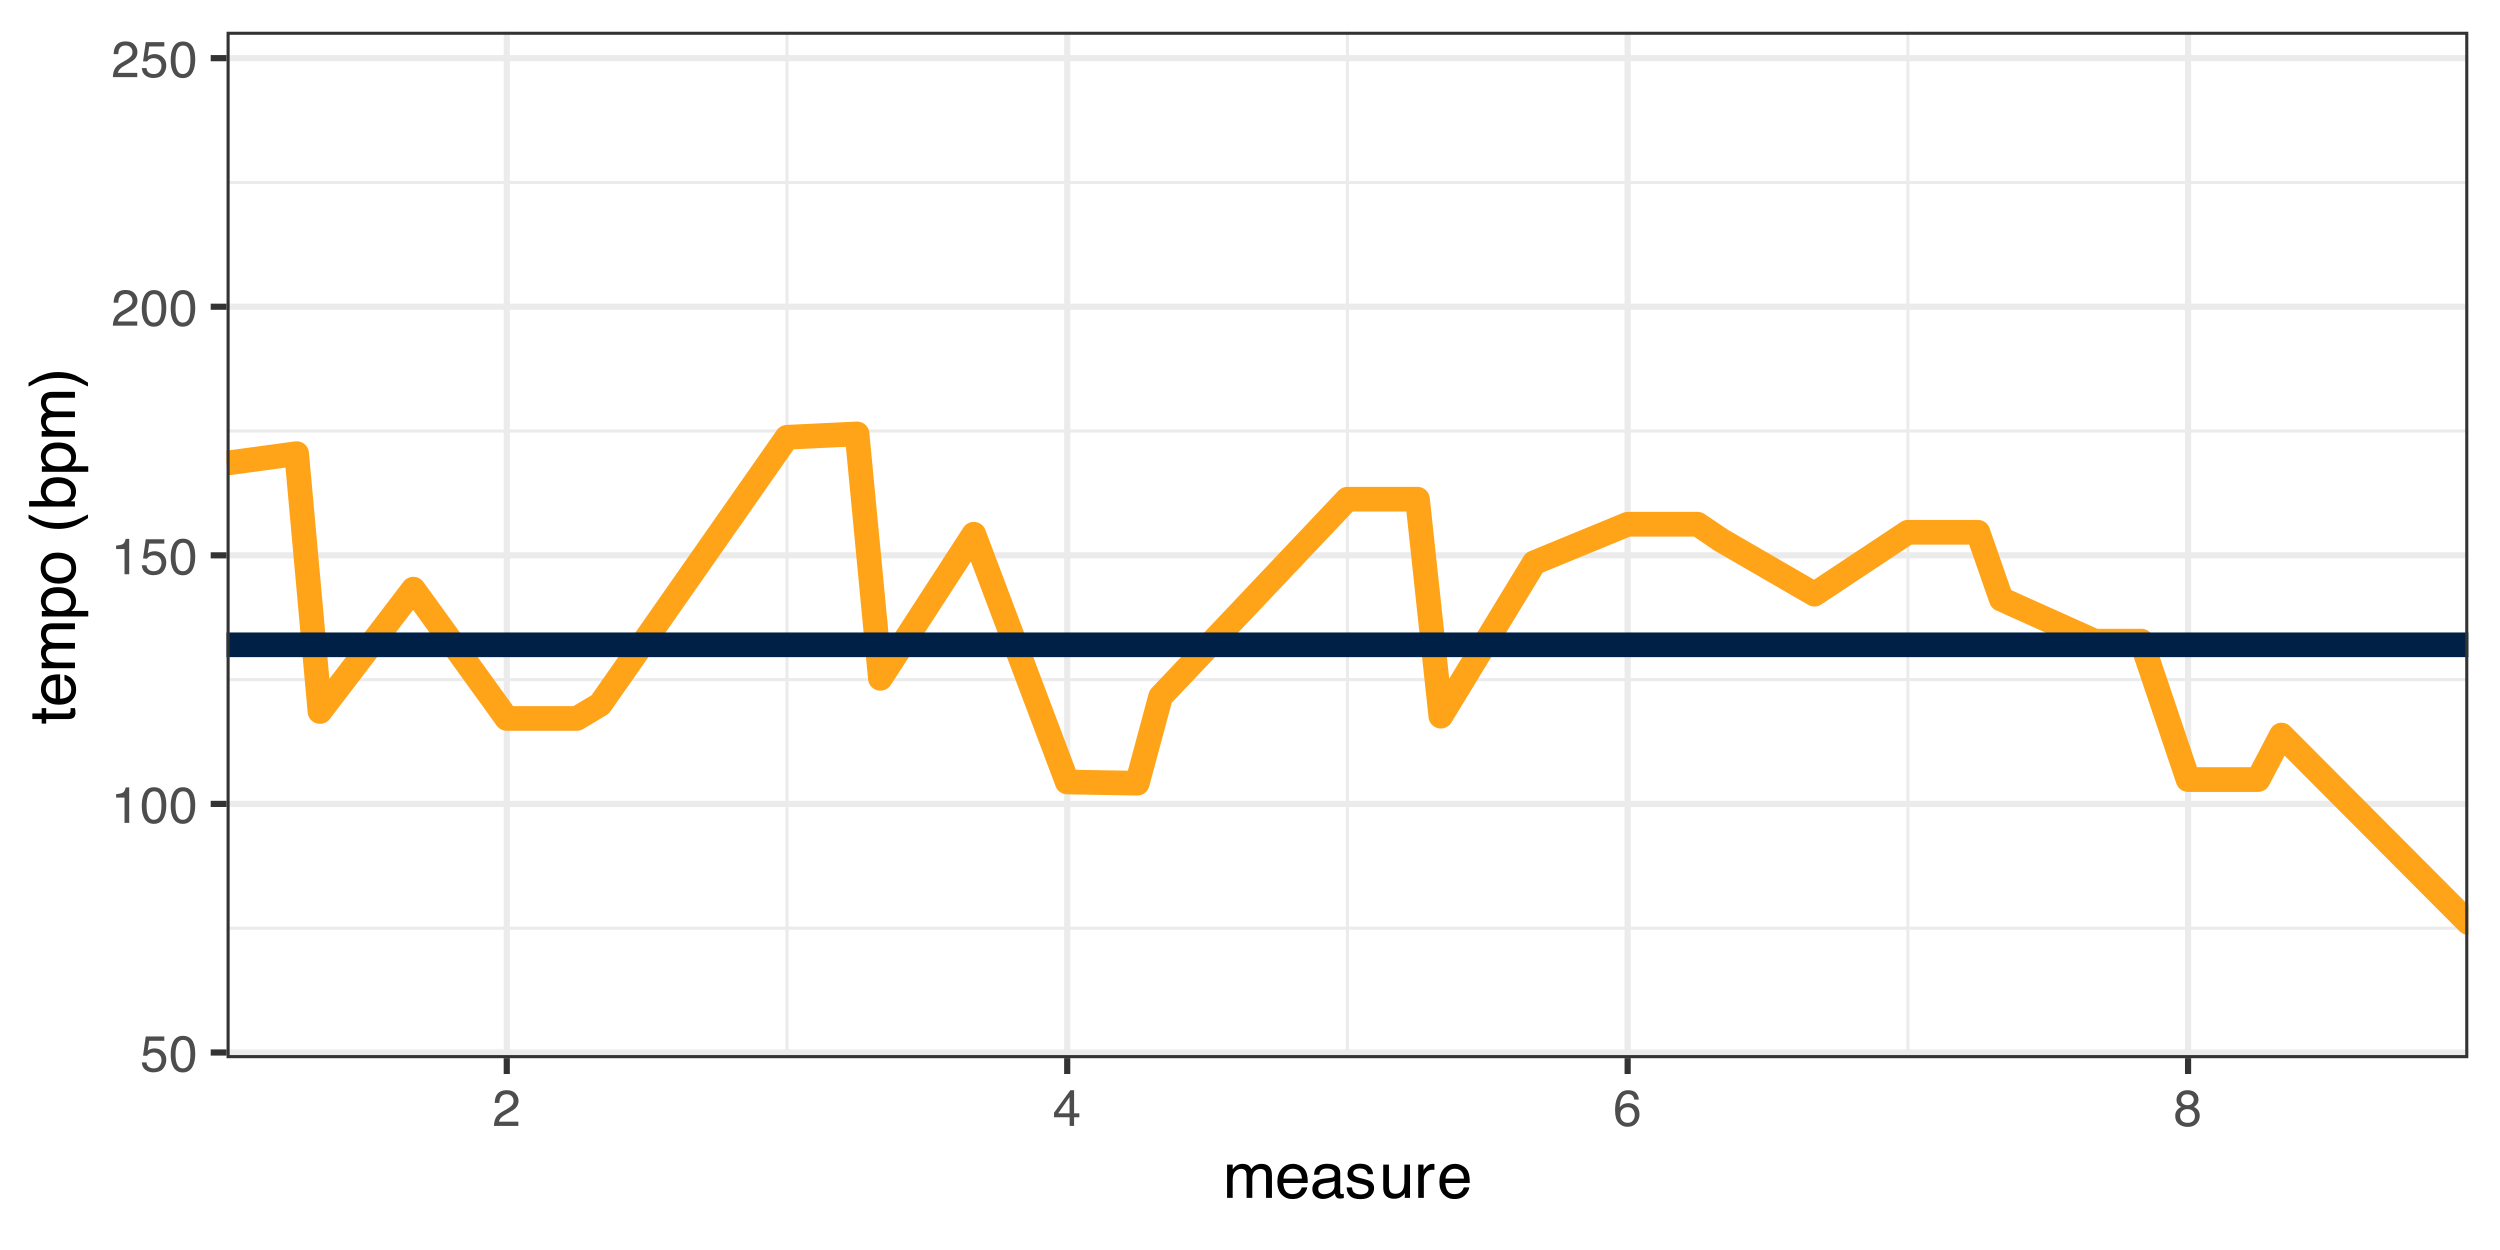
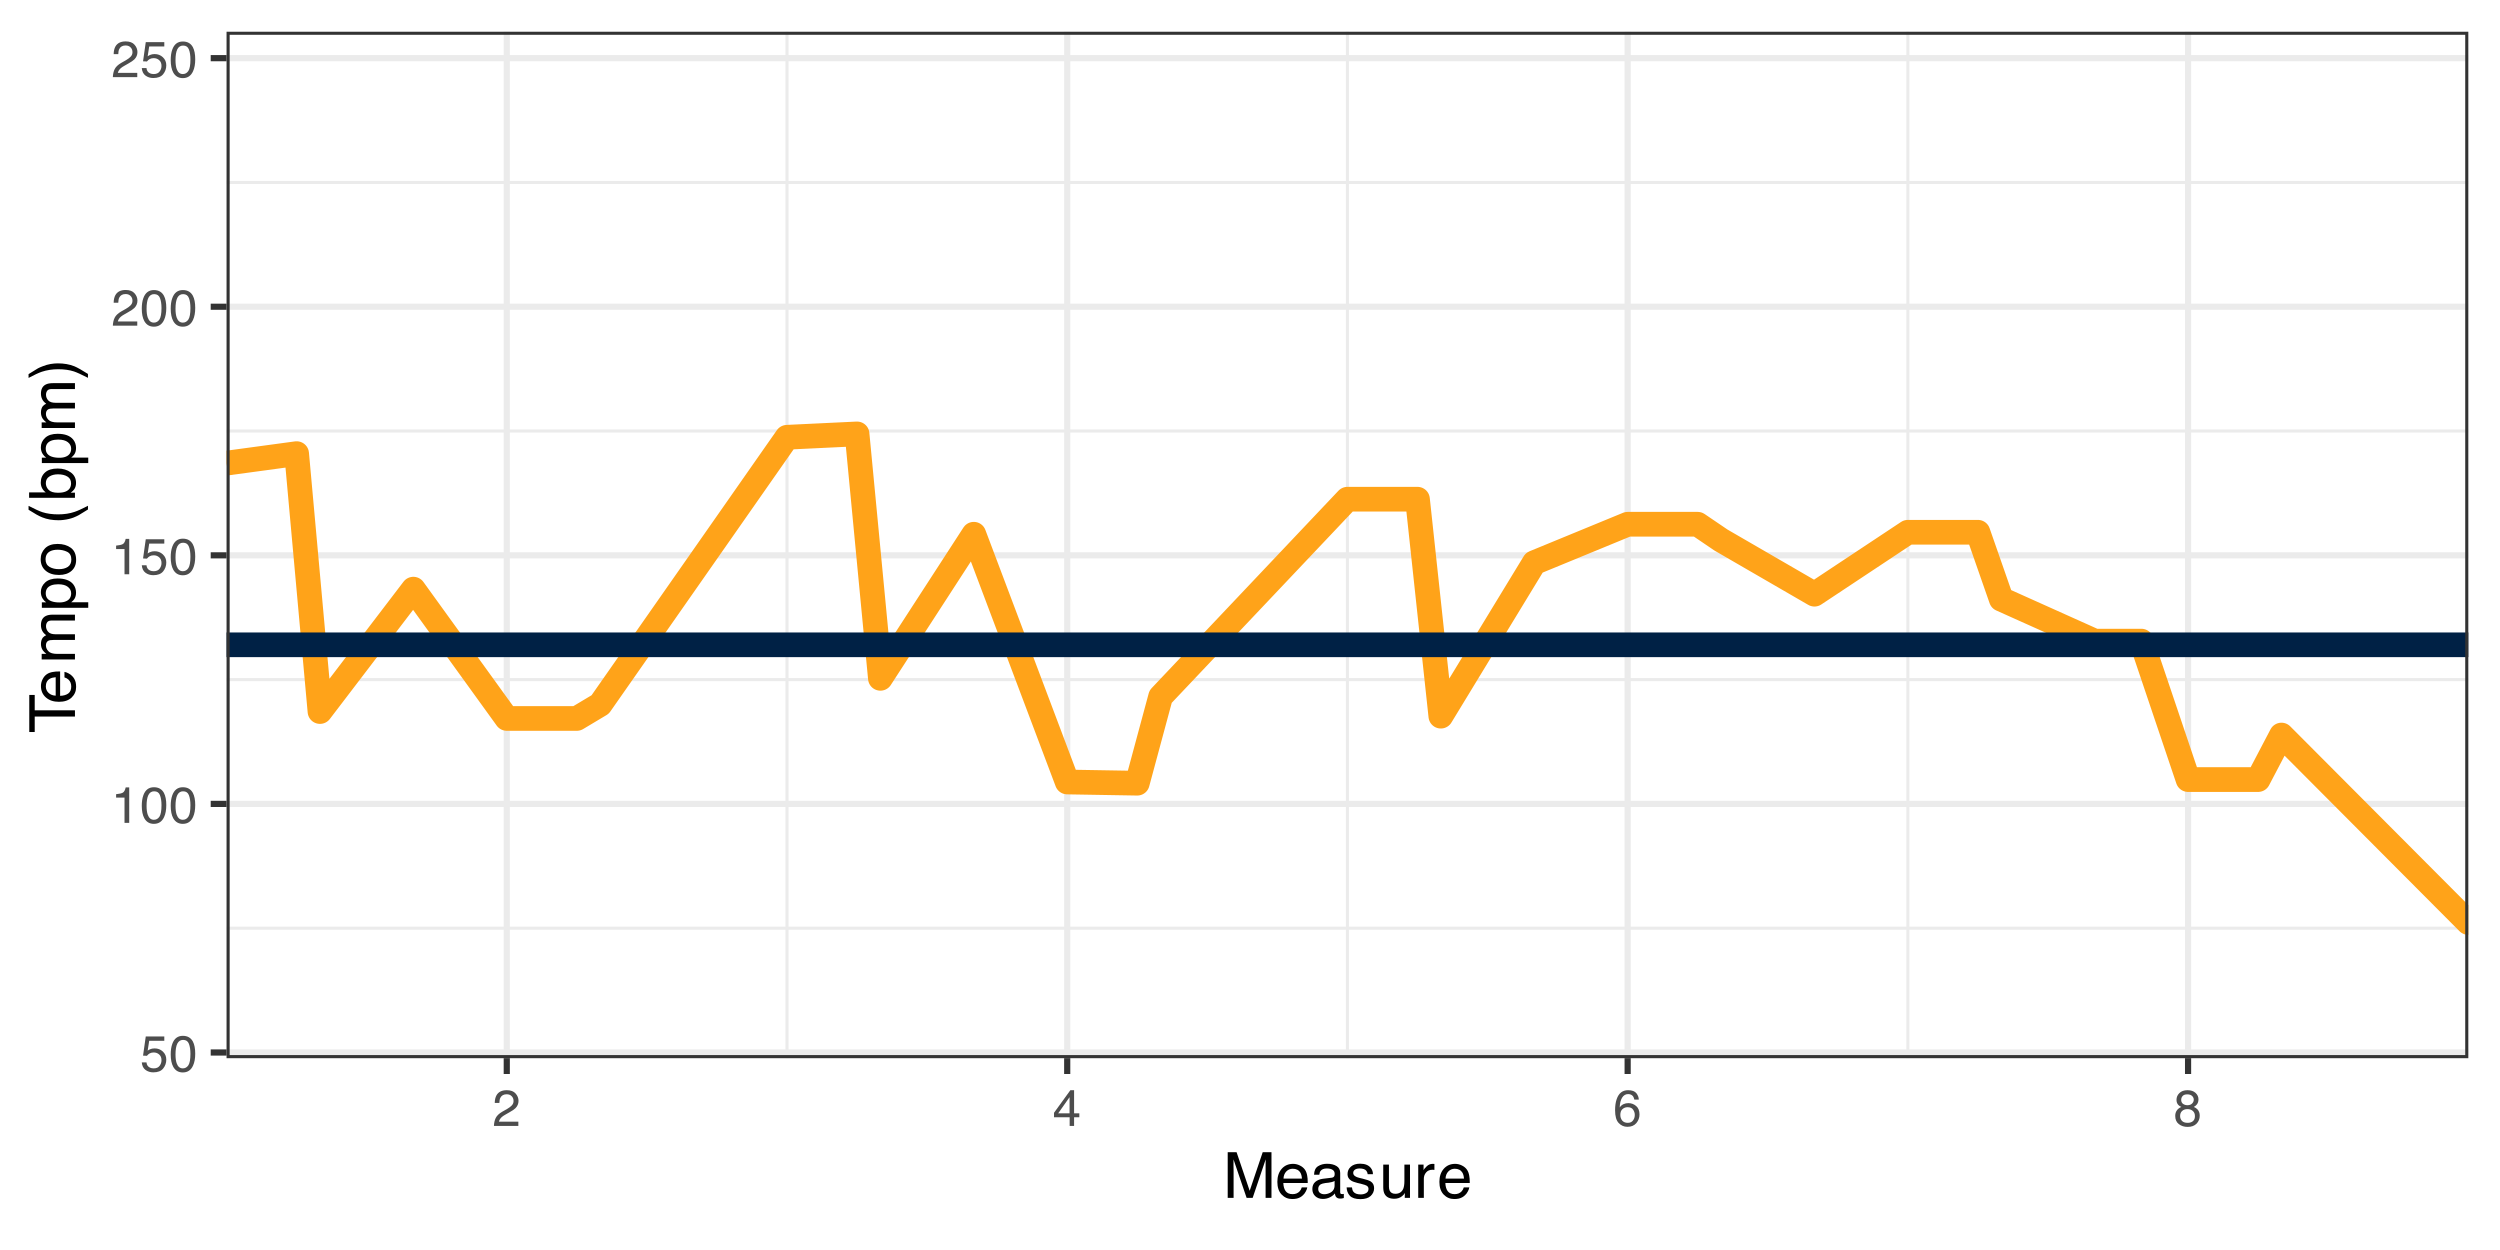
<svg xmlns="http://www.w3.org/2000/svg" xmlns:xlink="http://www.w3.org/1999/xlink" width="432" height="216" viewBox="0 0 432 216">
  <defs>
    <g>
      <g id="glyph-0-0">
        <path d="M 0.281 0 L 0.281 -6.312 L 5.297 -6.312 L 5.297 0 Z M 4.5 -0.797 L 4.5 -5.516 L 1.078 -5.516 L 1.078 -0.797 Z M 4.5 -0.797 " />
      </g>
      <g id="glyph-0-1">
        <path d="M 1.094 -1.562 C 1.133 -1.125 1.336 -0.82 1.703 -0.656 C 1.879 -0.57 2.094 -0.531 2.344 -0.531 C 2.801 -0.531 3.141 -0.676 3.359 -0.969 C 3.578 -1.258 3.688 -1.582 3.688 -1.938 C 3.688 -2.363 3.555 -2.691 3.297 -2.922 C 3.035 -3.16 2.719 -3.281 2.344 -3.281 C 2.082 -3.281 1.852 -3.227 1.656 -3.125 C 1.469 -3.02 1.305 -2.879 1.172 -2.703 L 0.5 -2.734 L 0.969 -6.047 L 4.172 -6.047 L 4.172 -5.297 L 1.562 -5.297 L 1.297 -3.594 C 1.43 -3.695 1.566 -3.773 1.703 -3.828 C 1.93 -3.93 2.195 -3.984 2.5 -3.984 C 3.062 -3.984 3.535 -3.801 3.922 -3.438 C 4.316 -3.07 4.516 -2.609 4.516 -2.047 C 4.516 -1.461 4.332 -0.945 3.969 -0.5 C 3.613 -0.062 3.047 0.156 2.266 0.156 C 1.754 0.156 1.305 0.016 0.922 -0.266 C 0.547 -0.547 0.332 -0.977 0.281 -1.562 Z M 1.094 -1.562 " />
      </g>
      <g id="glyph-0-2">
        <path d="M 2.375 -6.156 C 3.176 -6.156 3.754 -5.828 4.109 -5.172 C 4.379 -4.66 4.516 -3.961 4.516 -3.078 C 4.516 -2.242 4.391 -1.555 4.141 -1.016 C 3.785 -0.223 3.195 0.172 2.375 0.172 C 1.633 0.172 1.082 -0.148 0.719 -0.797 C 0.426 -1.328 0.281 -2.047 0.281 -2.953 C 0.281 -3.648 0.367 -4.25 0.547 -4.75 C 0.879 -5.688 1.488 -6.156 2.375 -6.156 Z M 2.375 -0.531 C 2.77 -0.531 3.086 -0.707 3.328 -1.062 C 3.566 -1.426 3.688 -2.086 3.688 -3.047 C 3.688 -3.754 3.598 -4.332 3.422 -4.781 C 3.254 -5.227 2.922 -5.453 2.422 -5.453 C 1.973 -5.453 1.641 -5.238 1.422 -4.812 C 1.211 -4.383 1.109 -3.754 1.109 -2.922 C 1.109 -2.297 1.176 -1.789 1.312 -1.406 C 1.52 -0.82 1.875 -0.531 2.375 -0.531 Z M 2.375 -0.531 " />
      </g>
      <g id="glyph-0-3">
        <path d="M 0.844 -4.359 L 0.844 -4.953 C 1.395 -5.004 1.781 -5.094 2 -5.219 C 2.227 -5.344 2.395 -5.645 2.5 -6.125 L 3.109 -6.125 L 3.109 0 L 2.297 0 L 2.297 -4.359 Z M 0.844 -4.359 " />
      </g>
      <g id="glyph-0-4">
        <path d="M 0.281 0 C 0.301 -0.531 0.406 -0.988 0.594 -1.375 C 0.789 -1.77 1.164 -2.129 1.719 -2.453 L 2.547 -2.922 C 2.91 -3.141 3.164 -3.328 3.312 -3.484 C 3.551 -3.711 3.672 -3.984 3.672 -4.297 C 3.672 -4.648 3.562 -4.93 3.344 -5.141 C 3.133 -5.359 2.848 -5.469 2.484 -5.469 C 1.961 -5.469 1.598 -5.266 1.391 -4.859 C 1.285 -4.648 1.227 -4.352 1.219 -3.969 L 0.422 -3.969 C 0.43 -4.5 0.531 -4.938 0.719 -5.281 C 1.051 -5.875 1.645 -6.172 2.5 -6.172 C 3.195 -6.172 3.707 -5.977 4.031 -5.594 C 4.363 -5.219 4.531 -4.797 4.531 -4.328 C 4.531 -3.836 4.352 -3.414 4 -3.062 C 3.801 -2.863 3.441 -2.617 2.922 -2.328 L 2.344 -2 C 2.062 -1.844 1.836 -1.695 1.672 -1.562 C 1.391 -1.312 1.211 -1.035 1.141 -0.734 L 4.5 -0.734 L 4.5 0 Z M 0.281 0 " />
      </g>
      <g id="glyph-0-5">
        <path d="M 2.906 -2.172 L 2.906 -4.969 L 0.938 -2.172 Z M 2.922 0 L 2.922 -1.5 L 0.219 -1.5 L 0.219 -2.266 L 3.047 -6.172 L 3.688 -6.172 L 3.688 -2.172 L 4.594 -2.172 L 4.594 -1.5 L 3.688 -1.5 L 3.688 0 Z M 2.922 0 " />
      </g>
      <g id="glyph-0-6">
        <path d="M 2.578 -6.172 C 3.266 -6.172 3.742 -5.992 4.016 -5.641 C 4.285 -5.285 4.422 -4.922 4.422 -4.547 L 3.656 -4.547 C 3.602 -4.785 3.531 -4.973 3.438 -5.109 C 3.25 -5.367 2.961 -5.5 2.578 -5.5 C 2.148 -5.5 1.805 -5.297 1.547 -4.891 C 1.297 -4.492 1.156 -3.926 1.125 -3.188 C 1.301 -3.445 1.523 -3.641 1.797 -3.766 C 2.047 -3.879 2.32 -3.938 2.625 -3.938 C 3.133 -3.938 3.582 -3.77 3.969 -3.438 C 4.352 -3.113 4.547 -2.625 4.547 -1.969 C 4.547 -1.414 4.363 -0.922 4 -0.484 C 3.633 -0.055 3.117 0.156 2.453 0.156 C 1.867 0.156 1.367 -0.062 0.953 -0.5 C 0.535 -0.938 0.328 -1.672 0.328 -2.703 C 0.328 -3.461 0.422 -4.109 0.609 -4.641 C 0.961 -5.66 1.617 -6.172 2.578 -6.172 Z M 2.516 -0.531 C 2.922 -0.531 3.223 -0.664 3.422 -0.938 C 3.629 -1.207 3.734 -1.531 3.734 -1.906 C 3.734 -2.219 3.641 -2.516 3.453 -2.797 C 3.273 -3.086 2.953 -3.234 2.484 -3.234 C 2.148 -3.234 1.859 -3.125 1.609 -2.906 C 1.359 -2.688 1.234 -2.352 1.234 -1.906 C 1.234 -1.52 1.344 -1.191 1.562 -0.922 C 1.789 -0.66 2.109 -0.531 2.516 -0.531 Z M 2.516 -0.531 " />
      </g>
      <g id="glyph-0-7">
        <path d="M 2.391 -3.578 C 2.734 -3.578 3 -3.672 3.188 -3.859 C 3.383 -4.047 3.484 -4.273 3.484 -4.547 C 3.484 -4.773 3.391 -4.984 3.203 -5.172 C 3.016 -5.359 2.734 -5.453 2.359 -5.453 C 1.992 -5.453 1.727 -5.359 1.562 -5.172 C 1.395 -4.984 1.312 -4.758 1.312 -4.5 C 1.312 -4.207 1.414 -3.977 1.625 -3.812 C 1.844 -3.656 2.098 -3.578 2.391 -3.578 Z M 2.438 -0.531 C 2.801 -0.531 3.098 -0.625 3.328 -0.812 C 3.566 -1.008 3.688 -1.301 3.688 -1.688 C 3.688 -2.082 3.562 -2.383 3.312 -2.594 C 3.07 -2.801 2.766 -2.906 2.391 -2.906 C 2.016 -2.906 1.707 -2.797 1.469 -2.578 C 1.238 -2.367 1.125 -2.078 1.125 -1.703 C 1.125 -1.391 1.227 -1.113 1.438 -0.875 C 1.656 -0.645 1.988 -0.531 2.438 -0.531 Z M 1.344 -3.281 C 1.125 -3.375 0.957 -3.477 0.844 -3.594 C 0.613 -3.82 0.5 -4.125 0.5 -4.5 C 0.5 -4.957 0.664 -5.348 1 -5.672 C 1.332 -6.004 1.801 -6.172 2.406 -6.172 C 3 -6.172 3.461 -6.016 3.797 -5.703 C 4.129 -5.391 4.297 -5.023 4.297 -4.609 C 4.297 -4.223 4.195 -3.914 4 -3.688 C 3.895 -3.551 3.727 -3.414 3.5 -3.281 C 3.758 -3.164 3.961 -3.031 4.109 -2.875 C 4.379 -2.594 4.516 -2.223 4.516 -1.766 C 4.516 -1.223 4.332 -0.766 3.969 -0.391 C 3.602 -0.016 3.086 0.172 2.422 0.172 C 1.828 0.172 1.32 0.008 0.906 -0.312 C 0.488 -0.633 0.281 -1.109 0.281 -1.734 C 0.281 -2.086 0.367 -2.395 0.547 -2.656 C 0.723 -2.926 0.988 -3.133 1.344 -3.281 Z M 1.344 -3.281 " />
      </g>
      <g id="glyph-1-0">
        <path d="M 0.359 0 L 0.359 -7.891 L 6.625 -7.891 L 6.625 0 Z M 5.625 -0.984 L 5.625 -6.906 L 1.344 -6.906 L 1.344 -0.984 Z M 5.625 -0.984 " />
      </g>
      <g id="glyph-1-1">
-         <path d="M 0.703 -5.75 L 1.672 -5.75 L 1.672 -4.938 C 1.898 -5.219 2.102 -5.422 2.281 -5.547 C 2.602 -5.766 2.969 -5.875 3.375 -5.875 C 3.832 -5.875 4.203 -5.766 4.484 -5.547 C 4.641 -5.41 4.781 -5.219 4.906 -4.969 C 5.125 -5.281 5.379 -5.508 5.672 -5.656 C 5.961 -5.801 6.285 -5.875 6.641 -5.875 C 7.41 -5.875 7.938 -5.598 8.219 -5.047 C 8.375 -4.742 8.453 -4.336 8.453 -3.828 L 8.453 0 L 7.438 0 L 7.438 -4 C 7.438 -4.383 7.344 -4.645 7.156 -4.781 C 6.969 -4.926 6.734 -5 6.453 -5 C 6.078 -5 5.75 -4.867 5.469 -4.609 C 5.195 -4.359 5.062 -3.938 5.062 -3.344 L 5.062 0 L 4.078 0 L 4.078 -3.75 C 4.078 -4.145 4.031 -4.43 3.938 -4.609 C 3.789 -4.879 3.52 -5.016 3.125 -5.016 C 2.758 -5.016 2.426 -4.867 2.125 -4.578 C 1.82 -4.297 1.672 -3.785 1.672 -3.047 L 1.672 0 L 0.703 0 Z M 0.703 -5.75 " />
+         <path d="M 0.812 -7.891 L 2.344 -7.891 L 4.609 -1.219 L 6.859 -7.891 L 8.375 -7.891 L 8.375 0 L 7.359 0 L 7.359 -4.656 C 7.359 -4.82 7.359 -5.086 7.359 -5.453 C 7.367 -5.828 7.375 -6.227 7.375 -6.656 L 5.125 0 L 4.078 0 L 1.812 -6.656 L 1.812 -6.406 C 1.812 -6.219 1.812 -5.926 1.812 -5.531 C 1.82 -5.133 1.828 -4.844 1.828 -4.656 L 1.828 0 L 0.812 0 Z M 0.812 -7.891 " />
      </g>
      <g id="glyph-1-2">
        <path d="M 3.109 -5.875 C 3.516 -5.875 3.906 -5.781 4.281 -5.594 C 4.664 -5.406 4.961 -5.156 5.172 -4.844 C 5.359 -4.562 5.484 -4.223 5.547 -3.828 C 5.609 -3.566 5.641 -3.145 5.641 -2.562 L 1.422 -2.562 C 1.441 -1.977 1.578 -1.508 1.828 -1.156 C 2.086 -0.812 2.488 -0.641 3.031 -0.641 C 3.539 -0.641 3.945 -0.805 4.25 -1.141 C 4.414 -1.328 4.535 -1.551 4.609 -1.812 L 5.562 -1.812 C 5.531 -1.594 5.441 -1.352 5.297 -1.094 C 5.16 -0.832 5.004 -0.625 4.828 -0.469 C 4.535 -0.176 4.176 0.02 3.75 0.125 C 3.508 0.176 3.242 0.203 2.953 0.203 C 2.234 0.203 1.625 -0.055 1.125 -0.578 C 0.633 -1.098 0.391 -1.828 0.391 -2.766 C 0.391 -3.691 0.641 -4.441 1.141 -5.016 C 1.641 -5.586 2.297 -5.875 3.109 -5.875 Z M 4.641 -3.328 C 4.609 -3.754 4.52 -4.094 4.375 -4.344 C 4.102 -4.801 3.66 -5.031 3.047 -5.031 C 2.598 -5.031 2.223 -4.867 1.922 -4.547 C 1.629 -4.234 1.473 -3.828 1.453 -3.328 Z M 3.016 -5.891 Z M 3.016 -5.891 " />
      </g>
      <g id="glyph-1-3">
        <path d="M 1.453 -1.531 C 1.453 -1.25 1.551 -1.023 1.75 -0.859 C 1.957 -0.703 2.203 -0.625 2.484 -0.625 C 2.816 -0.625 3.145 -0.703 3.469 -0.859 C 4.008 -1.117 4.281 -1.551 4.281 -2.156 L 4.281 -2.922 C 4.156 -2.848 4 -2.785 3.812 -2.734 C 3.633 -2.691 3.453 -2.656 3.266 -2.625 L 2.688 -2.562 C 2.332 -2.508 2.066 -2.438 1.891 -2.344 C 1.598 -2.164 1.453 -1.895 1.453 -1.531 Z M 3.797 -3.484 C 4.016 -3.516 4.16 -3.609 4.234 -3.766 C 4.273 -3.848 4.297 -3.973 4.297 -4.141 C 4.297 -4.461 4.176 -4.695 3.938 -4.844 C 3.707 -5 3.375 -5.078 2.938 -5.078 C 2.438 -5.078 2.082 -4.941 1.875 -4.672 C 1.75 -4.516 1.672 -4.289 1.641 -4 L 0.734 -4 C 0.754 -4.707 0.984 -5.195 1.422 -5.469 C 1.867 -5.75 2.383 -5.891 2.969 -5.891 C 3.645 -5.891 4.191 -5.758 4.609 -5.5 C 5.035 -5.25 5.25 -4.848 5.25 -4.297 L 5.25 -0.984 C 5.25 -0.891 5.266 -0.812 5.297 -0.75 C 5.336 -0.688 5.426 -0.656 5.562 -0.656 C 5.602 -0.656 5.648 -0.656 5.703 -0.656 C 5.766 -0.664 5.82 -0.676 5.875 -0.688 L 5.875 0.031 C 5.727 0.07 5.613 0.098 5.531 0.109 C 5.457 0.117 5.352 0.125 5.219 0.125 C 4.883 0.125 4.641 0.004 4.484 -0.234 C 4.41 -0.359 4.359 -0.535 4.328 -0.766 C 4.129 -0.504 3.844 -0.281 3.469 -0.094 C 3.102 0.094 2.695 0.188 2.25 0.188 C 1.719 0.188 1.281 0.023 0.938 -0.297 C 0.602 -0.617 0.438 -1.023 0.438 -1.516 C 0.438 -2.047 0.602 -2.457 0.938 -2.75 C 1.27 -3.039 1.707 -3.223 2.25 -3.297 Z M 2.984 -5.891 Z M 2.984 -5.891 " />
      </g>
      <g id="glyph-1-4">
        <path d="M 1.281 -1.812 C 1.312 -1.488 1.395 -1.238 1.531 -1.062 C 1.77 -0.75 2.191 -0.594 2.797 -0.594 C 3.148 -0.594 3.461 -0.672 3.734 -0.828 C 4.004 -0.984 4.141 -1.223 4.141 -1.547 C 4.141 -1.797 4.031 -1.984 3.812 -2.109 C 3.676 -2.191 3.398 -2.285 2.984 -2.391 L 2.219 -2.578 C 1.727 -2.703 1.367 -2.836 1.141 -2.984 C 0.723 -3.254 0.516 -3.617 0.516 -4.078 C 0.516 -4.617 0.707 -5.055 1.094 -5.391 C 1.488 -5.734 2.02 -5.906 2.688 -5.906 C 3.551 -5.906 4.176 -5.648 4.562 -5.141 C 4.801 -4.816 4.914 -4.469 4.906 -4.094 L 4 -4.094 C 3.977 -4.312 3.898 -4.508 3.766 -4.688 C 3.547 -4.945 3.16 -5.078 2.609 -5.078 C 2.242 -5.078 1.969 -5.004 1.781 -4.859 C 1.594 -4.723 1.5 -4.539 1.5 -4.312 C 1.5 -4.062 1.625 -3.863 1.875 -3.719 C 2.008 -3.625 2.219 -3.539 2.5 -3.469 L 3.141 -3.312 C 3.836 -3.145 4.301 -2.984 4.531 -2.828 C 4.914 -2.578 5.109 -2.191 5.109 -1.672 C 5.109 -1.148 4.91 -0.703 4.516 -0.328 C 4.129 0.035 3.539 0.219 2.75 0.219 C 1.895 0.219 1.285 0.023 0.922 -0.359 C 0.566 -0.754 0.379 -1.238 0.359 -1.812 Z M 2.719 -5.891 Z M 2.719 -5.891 " />
      </g>
      <g id="glyph-1-5">
        <path d="M 1.672 -5.75 L 1.672 -1.938 C 1.672 -1.645 1.719 -1.406 1.812 -1.219 C 1.988 -0.875 2.312 -0.703 2.781 -0.703 C 3.445 -0.703 3.906 -1 4.156 -1.594 C 4.281 -1.914 4.344 -2.359 4.344 -2.922 L 4.344 -5.75 L 5.312 -5.75 L 5.312 0 L 4.406 0 L 4.422 -0.844 C 4.297 -0.625 4.141 -0.441 3.953 -0.297 C 3.578 0.004 3.129 0.156 2.609 0.156 C 1.785 0.156 1.223 -0.117 0.922 -0.672 C 0.766 -0.961 0.688 -1.352 0.688 -1.844 L 0.688 -5.75 Z M 3 -5.891 Z M 3 -5.891 " />
      </g>
      <g id="glyph-1-6">
        <path d="M 0.734 -5.75 L 1.656 -5.75 L 1.656 -4.766 C 1.727 -4.953 1.91 -5.18 2.203 -5.453 C 2.492 -5.734 2.832 -5.875 3.219 -5.875 C 3.238 -5.875 3.27 -5.875 3.312 -5.875 C 3.352 -5.875 3.426 -5.867 3.531 -5.859 L 3.531 -4.828 C 3.477 -4.836 3.426 -4.844 3.375 -4.844 C 3.32 -4.852 3.27 -4.859 3.219 -4.859 C 2.727 -4.859 2.352 -4.703 2.094 -4.391 C 1.832 -4.078 1.703 -3.719 1.703 -3.312 L 1.703 0 L 0.734 0 Z M 0.734 -5.75 " />
      </g>
      <g id="glyph-2-0">
        <path d="M 0 -0.359 L -7.891 -0.359 L -7.891 -6.625 L 0 -6.625 Z M -0.984 -5.625 L -6.906 -5.625 L -6.906 -1.344 L -0.984 -1.344 Z M -0.984 -5.625 " />
      </g>
      <g id="glyph-2-1">
-         <path d="M -7.359 -0.906 L -7.359 -1.875 L -5.75 -1.875 L -5.75 -2.797 L -4.969 -2.797 L -4.969 -1.875 L -1.203 -1.875 C -1.004 -1.875 -0.875 -1.941 -0.812 -2.078 C -0.77 -2.16 -0.75 -2.285 -0.75 -2.453 C -0.75 -2.504 -0.75 -2.555 -0.75 -2.609 C -0.75 -2.66 -0.754 -2.723 -0.766 -2.797 L 0 -2.797 C 0.031 -2.68 0.051 -2.562 0.062 -2.438 C 0.082 -2.32 0.094 -2.195 0.094 -2.062 C 0.094 -1.613 -0.02 -1.305 -0.25 -1.141 C -0.488 -0.984 -0.789 -0.906 -1.156 -0.906 L -4.969 -0.906 L -4.969 -0.125 L -5.75 -0.125 L -5.75 -0.906 Z M -7.359 -0.906 " />
+         <path d="M -7.891 -6.578 L -6.953 -6.578 L -6.953 -3.922 L 0 -3.922 L 0 -2.844 L -6.953 -2.844 L -6.953 -0.172 L -7.891 -0.172 Z M -7.891 -6.578 " />
      </g>
      <g id="glyph-2-2">
        <path d="M -5.875 -3.109 C -5.875 -3.516 -5.781 -3.906 -5.594 -4.281 C -5.406 -4.664 -5.156 -4.961 -4.844 -5.172 C -4.562 -5.359 -4.223 -5.484 -3.828 -5.547 C -3.566 -5.609 -3.145 -5.641 -2.562 -5.641 L -2.562 -1.422 C -1.977 -1.441 -1.508 -1.578 -1.156 -1.828 C -0.812 -2.086 -0.641 -2.488 -0.641 -3.031 C -0.641 -3.539 -0.805 -3.945 -1.141 -4.25 C -1.328 -4.414 -1.551 -4.535 -1.812 -4.609 L -1.812 -5.562 C -1.594 -5.531 -1.352 -5.441 -1.094 -5.297 C -0.832 -5.16 -0.625 -5.004 -0.469 -4.828 C -0.176 -4.535 0.02 -4.176 0.125 -3.75 C 0.176 -3.508 0.203 -3.242 0.203 -2.953 C 0.203 -2.234 -0.055 -1.625 -0.578 -1.125 C -1.098 -0.633 -1.828 -0.391 -2.766 -0.391 C -3.691 -0.391 -4.441 -0.641 -5.016 -1.141 C -5.586 -1.641 -5.875 -2.297 -5.875 -3.109 Z M -3.328 -4.641 C -3.754 -4.609 -4.094 -4.52 -4.344 -4.375 C -4.801 -4.102 -5.031 -3.66 -5.031 -3.047 C -5.031 -2.598 -4.867 -2.223 -4.547 -1.922 C -4.234 -1.629 -3.828 -1.473 -3.328 -1.453 Z M -5.891 -3.016 Z M -5.891 -3.016 " />
      </g>
      <g id="glyph-2-3">
        <path d="M -5.75 -0.703 L -5.75 -1.672 L -4.938 -1.672 C -5.219 -1.898 -5.422 -2.102 -5.547 -2.281 C -5.766 -2.602 -5.875 -2.969 -5.875 -3.375 C -5.875 -3.832 -5.766 -4.203 -5.547 -4.484 C -5.41 -4.641 -5.219 -4.781 -4.969 -4.906 C -5.281 -5.125 -5.508 -5.379 -5.656 -5.672 C -5.801 -5.961 -5.875 -6.285 -5.875 -6.641 C -5.875 -7.41 -5.598 -7.938 -5.047 -8.219 C -4.742 -8.375 -4.336 -8.453 -3.828 -8.453 L 0 -8.453 L 0 -7.438 L -4 -7.438 C -4.383 -7.438 -4.645 -7.344 -4.781 -7.156 C -4.926 -6.969 -5 -6.734 -5 -6.453 C -5 -6.078 -4.867 -5.75 -4.609 -5.469 C -4.359 -5.195 -3.938 -5.062 -3.344 -5.062 L 0 -5.062 L 0 -4.078 L -3.75 -4.078 C -4.145 -4.078 -4.43 -4.031 -4.609 -3.938 C -4.879 -3.789 -5.016 -3.52 -5.016 -3.125 C -5.016 -2.758 -4.867 -2.426 -4.578 -2.125 C -4.297 -1.82 -3.785 -1.672 -3.047 -1.672 L 0 -1.672 L 0 -0.703 Z M -5.75 -0.703 " />
      </g>
      <g id="glyph-2-4">
        <path d="M -0.656 -3.141 C -0.656 -3.586 -0.844 -3.957 -1.219 -4.25 C -1.594 -4.551 -2.156 -4.703 -2.906 -4.703 C -3.363 -4.703 -3.758 -4.641 -4.094 -4.516 C -4.727 -4.266 -5.047 -3.805 -5.047 -3.141 C -5.047 -2.461 -4.711 -2.004 -4.047 -1.766 C -3.68 -1.629 -3.223 -1.562 -2.672 -1.562 C -2.234 -1.562 -1.859 -1.629 -1.547 -1.766 C -0.953 -2.016 -0.656 -2.473 -0.656 -3.141 Z M -5.719 -0.641 L -5.719 -1.578 L -4.969 -1.578 C -5.227 -1.766 -5.426 -1.973 -5.562 -2.203 C -5.781 -2.535 -5.891 -2.922 -5.891 -3.359 C -5.891 -4.004 -5.641 -4.555 -5.141 -5.016 C -4.641 -5.473 -3.926 -5.703 -3 -5.703 C -1.75 -5.703 -0.852 -5.375 -0.312 -4.719 C 0.02 -4.301 0.188 -3.816 0.188 -3.266 C 0.188 -2.828 0.094 -2.461 -0.094 -2.172 C -0.195 -2.004 -0.379 -1.812 -0.641 -1.594 L 2.297 -1.594 L 2.297 -0.641 Z M -5.719 -0.641 " />
      </g>
      <g id="glyph-2-5">
        <path d="M -0.625 -2.984 C -0.625 -3.629 -0.863 -4.07 -1.344 -4.312 C -1.832 -4.551 -2.375 -4.672 -2.969 -4.672 C -3.508 -4.672 -3.945 -4.582 -4.281 -4.406 C -4.812 -4.133 -5.078 -3.664 -5.078 -3 C -5.078 -2.406 -4.848 -1.973 -4.391 -1.703 C -3.941 -1.441 -3.398 -1.312 -2.766 -1.312 C -2.148 -1.312 -1.641 -1.441 -1.234 -1.703 C -0.828 -1.973 -0.625 -2.398 -0.625 -2.984 Z M -5.922 -3.031 C -5.922 -3.77 -5.672 -4.395 -5.172 -4.906 C -4.68 -5.414 -3.957 -5.672 -3 -5.672 C -2.07 -5.672 -1.305 -5.445 -0.703 -5 C -0.098 -4.551 0.203 -3.852 0.203 -2.906 C 0.203 -2.113 -0.062 -1.484 -0.594 -1.016 C -1.125 -0.547 -1.844 -0.312 -2.75 -0.312 C -3.719 -0.312 -4.488 -0.555 -5.062 -1.047 C -5.633 -1.535 -5.922 -2.195 -5.922 -3.031 Z M -5.891 -3 Z M -5.891 -3 " />
      </g>
      <g id="glyph-2-6">
</g>
      <g id="glyph-2-7">
        <path d="M -8.016 -3.25 C -6.922 -2.688 -6.117 -2.32 -5.609 -2.156 C -4.828 -1.906 -3.922 -1.781 -2.891 -1.781 C -1.848 -1.781 -0.898 -1.926 -0.047 -2.219 C 0.484 -2.395 1.25 -2.742 2.25 -3.266 L 2.25 -2.625 C 1.426 -2.102 0.898 -1.781 0.672 -1.656 C 0.453 -1.531 0.148 -1.391 -0.234 -1.234 C -0.766 -1.035 -1.332 -0.898 -1.938 -0.828 C -2.25 -0.785 -2.547 -0.766 -2.828 -0.766 C -3.891 -0.766 -4.832 -0.93 -5.656 -1.266 C -6.188 -1.473 -6.973 -1.91 -8.016 -2.578 Z M -8.016 -3.25 " />
      </g>
      <g id="glyph-2-8">
        <path d="M -7.922 -0.641 L -7.922 -1.578 L -5.047 -1.578 C -5.328 -1.785 -5.539 -2.035 -5.688 -2.328 C -5.832 -2.617 -5.906 -2.938 -5.906 -3.281 C -5.906 -4 -5.656 -4.582 -5.156 -5.031 C -4.664 -5.477 -3.941 -5.703 -2.984 -5.703 C -2.078 -5.703 -1.32 -5.477 -0.719 -5.031 C -0.113 -4.594 0.188 -3.984 0.188 -3.203 C 0.188 -2.766 0.078 -2.395 -0.141 -2.094 C -0.266 -1.914 -0.461 -1.727 -0.734 -1.531 L 0 -1.531 L 0 -0.641 Z M -0.672 -3.141 C -0.672 -3.672 -0.879 -4.062 -1.297 -4.312 C -1.711 -4.57 -2.258 -4.703 -2.938 -4.703 C -3.539 -4.703 -4.039 -4.57 -4.438 -4.312 C -4.832 -4.062 -5.031 -3.68 -5.031 -3.172 C -5.031 -2.734 -4.867 -2.348 -4.547 -2.016 C -4.223 -1.68 -3.688 -1.516 -2.938 -1.516 C -2.395 -1.516 -1.957 -1.582 -1.625 -1.719 C -0.988 -1.977 -0.672 -2.453 -0.672 -3.141 Z M -0.672 -3.141 " />
      </g>
      <g id="glyph-2-9">
        <path d="M 2.25 -0.375 C 1.133 -0.945 0.32 -1.316 -0.188 -1.484 C -0.957 -1.734 -1.859 -1.859 -2.891 -1.859 C -3.922 -1.859 -4.867 -1.711 -5.734 -1.422 C -6.266 -1.242 -7.023 -0.891 -8.016 -0.359 L -8.016 -1.016 C -7.141 -1.566 -6.598 -1.898 -6.391 -2.016 C -6.18 -2.129 -5.895 -2.254 -5.531 -2.391 C -5.082 -2.566 -4.641 -2.691 -4.203 -2.766 C -3.773 -2.836 -3.359 -2.875 -2.953 -2.875 C -1.891 -2.875 -0.941 -2.707 -0.109 -2.375 C 0.422 -2.156 1.207 -1.711 2.25 -1.047 Z M 2.25 -0.375 " />
      </g>
    </g>
    <clipPath id="clip-0">
      <path clip-rule="nonzero" d="M 39.152 5.48 L 426.523 5.48 L 426.523 182.852 L 39.152 182.852 Z M 39.152 5.48 " />
    </clipPath>
    <clipPath id="clip-1">
      <path clip-rule="nonzero" d="M 39.152 160 L 426.523 160 L 426.523 161 L 39.152 161 Z M 39.152 160 " />
    </clipPath>
    <clipPath id="clip-2">
      <path clip-rule="nonzero" d="M 39.152 117 L 426.523 117 L 426.523 118 L 39.152 118 Z M 39.152 117 " />
    </clipPath>
    <clipPath id="clip-3">
      <path clip-rule="nonzero" d="M 39.152 74 L 426.523 74 L 426.523 75 L 39.152 75 Z M 39.152 74 " />
    </clipPath>
    <clipPath id="clip-4">
      <path clip-rule="nonzero" d="M 39.152 31 L 426.523 31 L 426.523 32 L 39.152 32 Z M 39.152 31 " />
    </clipPath>
    <clipPath id="clip-5">
      <path clip-rule="nonzero" d="M 39.152 5.48 L 40 5.48 L 40 182.852 L 39.152 182.852 Z M 39.152 5.48 " />
    </clipPath>
    <clipPath id="clip-6">
      <path clip-rule="nonzero" d="M 135 5.48 L 137 5.48 L 137 182.852 L 135 182.852 Z M 135 5.48 " />
    </clipPath>
    <clipPath id="clip-7">
      <path clip-rule="nonzero" d="M 232 5.48 L 234 5.48 L 234 182.852 L 232 182.852 Z M 232 5.48 " />
    </clipPath>
    <clipPath id="clip-8">
      <path clip-rule="nonzero" d="M 329 5.48 L 330 5.48 L 330 182.852 L 329 182.852 Z M 329 5.48 " />
    </clipPath>
    <clipPath id="clip-9">
      <path clip-rule="nonzero" d="M 426 5.48 L 426.523 5.48 L 426.523 182.852 L 426 182.852 Z M 426 5.48 " />
    </clipPath>
    <clipPath id="clip-10">
      <path clip-rule="nonzero" d="M 39.152 181 L 426.523 181 L 426.523 182.852 L 39.152 182.852 Z M 39.152 181 " />
    </clipPath>
    <clipPath id="clip-11">
      <path clip-rule="nonzero" d="M 39.152 138 L 426.523 138 L 426.523 140 L 39.152 140 Z M 39.152 138 " />
    </clipPath>
    <clipPath id="clip-12">
      <path clip-rule="nonzero" d="M 39.152 95 L 426.523 95 L 426.523 97 L 39.152 97 Z M 39.152 95 " />
    </clipPath>
    <clipPath id="clip-13">
      <path clip-rule="nonzero" d="M 39.152 52 L 426.523 52 L 426.523 54 L 39.152 54 Z M 39.152 52 " />
    </clipPath>
    <clipPath id="clip-14">
      <path clip-rule="nonzero" d="M 39.152 9 L 426.523 9 L 426.523 11 L 39.152 11 Z M 39.152 9 " />
    </clipPath>
    <clipPath id="clip-15">
      <path clip-rule="nonzero" d="M 87 5.48 L 89 5.48 L 89 182.852 L 87 182.852 Z M 87 5.48 " />
    </clipPath>
    <clipPath id="clip-16">
      <path clip-rule="nonzero" d="M 183 5.48 L 185 5.48 L 185 182.852 L 183 182.852 Z M 183 5.48 " />
    </clipPath>
    <clipPath id="clip-17">
      <path clip-rule="nonzero" d="M 280 5.48 L 282 5.48 L 282 182.852 L 280 182.852 Z M 280 5.48 " />
    </clipPath>
    <clipPath id="clip-18">
      <path clip-rule="nonzero" d="M 377 5.48 L 379 5.48 L 379 182.852 L 377 182.852 Z M 377 5.48 " />
    </clipPath>
    <clipPath id="clip-19">
      <path clip-rule="nonzero" d="M 39.152 5.48 L 426.523 5.48 L 426.523 182.852 L 39.152 182.852 Z M 39.152 5.48 " />
    </clipPath>
    <clipPath id="clip-20">
      <path clip-rule="nonzero" d="M 39.152 109 L 426.523 109 L 426.523 114 L 39.152 114 Z M 39.152 109 " />
    </clipPath>
    <clipPath id="clip-21">
      <path clip-rule="nonzero" d="M 39.152 5.48 L 426.523 5.48 L 426.523 182.852 L 39.152 182.852 Z M 39.152 5.48 " />
    </clipPath>
  </defs>
  <rect x="-43.2" y="-21.6" width="518.4" height="259.2" fill="rgb(100%, 100%, 100%)" fill-opacity="1" />
  <rect x="-43.2" y="-21.6" width="518.4" height="259.2" fill="rgb(100%, 100%, 100%)" fill-opacity="1" />
  <path fill="none" stroke-width="1.067" stroke-linecap="round" stroke-linejoin="round" stroke="rgb(100%, 100%, 100%)" stroke-opacity="1" stroke-miterlimit="10" d="M 0 216 L 432 216 L 432 0 L 0 0 Z M 0 216 " />
  <g clip-path="url(#clip-0)">
    <path fill-rule="nonzero" fill="rgb(100%, 100%, 100%)" fill-opacity="1" d="M 39.152 182.848 L 426.523 182.848 L 426.523 5.477 L 39.152 5.477 Z M 39.152 182.848 " />
  </g>
  <g clip-path="url(#clip-1)">
    <path fill="none" stroke-width="0.533" stroke-linecap="butt" stroke-linejoin="round" stroke="rgb(92.157%, 92.157%, 92.157%)" stroke-opacity="1" stroke-miterlimit="10" d="M 39.152 160.391 L 426.52 160.391 " />
  </g>
  <g clip-path="url(#clip-2)">
    <path fill="none" stroke-width="0.533" stroke-linecap="butt" stroke-linejoin="round" stroke="rgb(92.157%, 92.157%, 92.157%)" stroke-opacity="1" stroke-miterlimit="10" d="M 39.152 117.438 L 426.52 117.438 " />
  </g>
  <g clip-path="url(#clip-3)">
    <path fill="none" stroke-width="0.533" stroke-linecap="butt" stroke-linejoin="round" stroke="rgb(92.157%, 92.157%, 92.157%)" stroke-opacity="1" stroke-miterlimit="10" d="M 39.152 74.48 L 426.52 74.48 " />
  </g>
  <g clip-path="url(#clip-4)">
    <path fill="none" stroke-width="0.533" stroke-linecap="butt" stroke-linejoin="round" stroke="rgb(92.157%, 92.157%, 92.157%)" stroke-opacity="1" stroke-miterlimit="10" d="M 39.152 31.527 L 426.52 31.527 " />
  </g>
  <g clip-path="url(#clip-5)">
    <path fill="none" stroke-width="0.533" stroke-linecap="butt" stroke-linejoin="round" stroke="rgb(92.157%, 92.157%, 92.157%)" stroke-opacity="1" stroke-miterlimit="10" d="M 39.152 182.848 L 39.152 5.48 " />
  </g>
  <g clip-path="url(#clip-6)">
    <path fill="none" stroke-width="0.533" stroke-linecap="butt" stroke-linejoin="round" stroke="rgb(92.157%, 92.157%, 92.157%)" stroke-opacity="1" stroke-miterlimit="10" d="M 135.992 182.848 L 135.992 5.48 " />
  </g>
  <g clip-path="url(#clip-7)">
    <path fill="none" stroke-width="0.533" stroke-linecap="butt" stroke-linejoin="round" stroke="rgb(92.157%, 92.157%, 92.157%)" stroke-opacity="1" stroke-miterlimit="10" d="M 232.836 182.848 L 232.836 5.48 " />
  </g>
  <g clip-path="url(#clip-8)">
    <path fill="none" stroke-width="0.533" stroke-linecap="butt" stroke-linejoin="round" stroke="rgb(92.157%, 92.157%, 92.157%)" stroke-opacity="1" stroke-miterlimit="10" d="M 329.68 182.848 L 329.68 5.48 " />
  </g>
  <g clip-path="url(#clip-9)">
    <path fill="none" stroke-width="0.533" stroke-linecap="butt" stroke-linejoin="round" stroke="rgb(92.157%, 92.157%, 92.157%)" stroke-opacity="1" stroke-miterlimit="10" d="M 426.52 182.848 L 426.52 5.48 " />
  </g>
  <g clip-path="url(#clip-10)">
    <path fill="none" stroke-width="1.067" stroke-linecap="butt" stroke-linejoin="round" stroke="rgb(92.157%, 92.157%, 92.157%)" stroke-opacity="1" stroke-miterlimit="10" d="M 39.152 181.871 L 426.52 181.871 " />
  </g>
  <g clip-path="url(#clip-11)">
    <path fill="none" stroke-width="1.067" stroke-linecap="butt" stroke-linejoin="round" stroke="rgb(92.157%, 92.157%, 92.157%)" stroke-opacity="1" stroke-miterlimit="10" d="M 39.152 138.914 L 426.52 138.914 " />
  </g>
  <g clip-path="url(#clip-12)">
    <path fill="none" stroke-width="1.067" stroke-linecap="butt" stroke-linejoin="round" stroke="rgb(92.157%, 92.157%, 92.157%)" stroke-opacity="1" stroke-miterlimit="10" d="M 39.152 95.961 L 426.52 95.961 " />
  </g>
  <g clip-path="url(#clip-13)">
    <path fill="none" stroke-width="1.067" stroke-linecap="butt" stroke-linejoin="round" stroke="rgb(92.157%, 92.157%, 92.157%)" stroke-opacity="1" stroke-miterlimit="10" d="M 39.152 53.004 L 426.52 53.004 " />
  </g>
  <g clip-path="url(#clip-14)">
    <path fill="none" stroke-width="1.067" stroke-linecap="butt" stroke-linejoin="round" stroke="rgb(92.157%, 92.157%, 92.157%)" stroke-opacity="1" stroke-miterlimit="10" d="M 39.152 10.051 L 426.52 10.051 " />
  </g>
  <g clip-path="url(#clip-15)">
    <path fill="none" stroke-width="1.067" stroke-linecap="butt" stroke-linejoin="round" stroke="rgb(92.157%, 92.157%, 92.157%)" stroke-opacity="1" stroke-miterlimit="10" d="M 87.57 182.848 L 87.57 5.48 " />
  </g>
  <g clip-path="url(#clip-16)">
    <path fill="none" stroke-width="1.067" stroke-linecap="butt" stroke-linejoin="round" stroke="rgb(92.157%, 92.157%, 92.157%)" stroke-opacity="1" stroke-miterlimit="10" d="M 184.414 182.848 L 184.414 5.48 " />
  </g>
  <g clip-path="url(#clip-17)">
    <path fill="none" stroke-width="1.067" stroke-linecap="butt" stroke-linejoin="round" stroke="rgb(92.157%, 92.157%, 92.157%)" stroke-opacity="1" stroke-miterlimit="10" d="M 281.258 182.848 L 281.258 5.48 " />
  </g>
  <g clip-path="url(#clip-18)">
    <path fill="none" stroke-width="1.067" stroke-linecap="butt" stroke-linejoin="round" stroke="rgb(92.157%, 92.157%, 92.157%)" stroke-opacity="1" stroke-miterlimit="10" d="M 378.098 182.848 L 378.098 5.48 " />
  </g>
  <g clip-path="url(#clip-19)">
    <path fill="none" stroke-width="4.268" stroke-linecap="butt" stroke-linejoin="round" stroke="rgb(100%, 63.922%, 9.804%)" stroke-opacity="1" stroke-miterlimit="10" d="M 39.152 80.031 L 51.258 78.387 L 55.293 122.953 L 71.43 101.805 L 87.57 124.148 L 99.676 124.148 L 103.711 121.734 L 135.992 75.559 L 148.098 74.98 L 152.133 117.215 L 168.273 92.316 L 184.414 135.129 L 196.52 135.336 L 200.555 120.375 L 232.836 86.262 L 244.941 86.262 L 248.977 123.754 L 265.117 97.234 L 281.258 90.59 L 293.363 90.59 L 297.398 93.328 L 313.539 102.676 L 329.68 91.973 L 341.785 91.973 L 345.82 103.539 L 361.957 110.785 L 370.027 110.785 L 378.098 134.711 L 390.203 134.711 L 394.238 127.016 L 426.52 159.41 L 438.625 159.41 L 442.66 120.48 L 458.801 99.41 L 474.941 134.289 L 487.047 134.711 L 491.082 125.793 L 523.363 89.176 L 535.469 87.734 L 539.504 109.508 L 555.645 107.406 L 571.785 110.785 L 583.891 110.785 L 587.926 144.473 L 620.207 116.23 L 632.312 116.535 L 636.348 89.887 L 652.484 81.641 L 668.625 102.484 L 680.73 103.254 L 684.766 73.219 L 700.906 90.59 L 717.047 101.707 L 729.152 100.914 L 733.188 102.676 L 749.328 126.641 L 765.469 140.324 L 773.539 140.324 L 781.609 129.102 L 813.891 110.785 L 825.996 110.785 L 830.031 79.625 L 846.172 69.566 L 862.312 95.527 L 874.418 95.961 L 878.453 58.547 L 894.594 107.406 L 910.734 77.832 L 922.84 78.387 L 926.875 97.234 L 943.016 70.957 L 959.152 119.484 L 971.258 120.055 L 975.293 127.383 L 1007.574 123.887 L 1019.68 123.355 L 1023.715 83.215 L 1039.855 72.77 L 1055.996 97.234 L 1068.102 97.234 L 1072.137 129.895 L 1088.277 92.656 L 1104.418 73.812 L 1116.523 74.98 L 1120.559 114.449 L 1136.699 91.629 L 1152.84 149.172 L 1164.945 149.023 L 1168.98 161.848 L 1201.262 140.965 L 1213.367 141.145 L 1217.402 108.203 L 1233.543 118.543 L 1249.68 140.23 L 1261.785 140.047 L 1265.82 111.91 L 1298.102 109.078 L 1310.207 108.73 L 1314.242 88.461 L 1330.383 106.328 L 1346.523 115.617 L 1358.629 115.617 L 1362.664 135.566 L 1394.945 104.012 L 1407.051 103.254 L 1411.086 108.73 L 1427.227 93.664 L 1443.367 93.328 L 1455.473 93.328 L 1459.508 79.215 L 1475.648 96.918 L 1491.789 98.07 L 1503.895 98.484 L 1507.93 99.41 L 1524.07 124.734 L 1540.207 138.047 L 1548.277 138.34 L 1556.348 159.246 L 1588.629 58.547 L 1604.77 117.215 L 1620.91 84.754 L 1637.051 74.543 L 1653.191 90.938 L 1669.332 77.551 L 1685.473 78.801 L 1701.613 5.48 L 1717.754 113.492 L 1733.895 43.961 L 1750.035 115.387 L 1766.176 84.754 L 1782.316 90.59 L 1798.457 71.414 L 1806.527 71.414 L 1814.598 56.375 L 1822.668 56.375 L 1830.734 48.297 L 1838.805 47.078 L 1846.875 91.973 L 1854.945 91.973 L 1863.016 102.098 L 1879.156 72.32 L 1887.227 71.414 L 1895.297 65.73 L 1903.367 64.742 L 1911.438 74.105 L 1919.508 73.219 L 1927.578 59.613 L 1935.648 59.613 L 1943.719 84.754 L 1951.789 84.754 L 1959.859 130.246 L 1976 91.285 L 1992.141 89.176 L 2000.211 89.176 L 2008.281 58.547 L 2032.492 58.547 L 2040.562 84.754 L 2048.633 84.754 L 2056.703 125.121 L 2072.844 94.656 L 2080.914 93.996 L 2088.984 87.734 L 2097.055 87 L 2105.125 111.289 L 2113.195 111.289 L 2121.266 120.902 L 2129.332 120.48 L 2137.402 149.684 L 2145.473 149.684 L 2153.543 182.848 L 2160 156.688 " />
  </g>
  <g clip-path="url(#clip-20)">
    <path fill="none" stroke-width="4.268" stroke-linecap="butt" stroke-linejoin="round" stroke="rgb(0%, 12.941%, 27.059%)" stroke-opacity="1" stroke-miterlimit="10" d="M 39.152 111.422 L 426.52 111.422 " />
  </g>
  <g clip-path="url(#clip-21)">
    <path fill="none" stroke-width="1.067" stroke-linecap="round" stroke-linejoin="round" stroke="rgb(20%, 20%, 20%)" stroke-opacity="1" stroke-miterlimit="10" d="M 39.152 182.848 L 426.523 182.848 L 426.523 5.477 L 39.152 5.477 Z M 39.152 182.848 " />
  </g>
  <g fill="rgb(30.196%, 30.196%, 30.196%)" fill-opacity="1">
    <use xlink:href="#glyph-0-1" x="24.219" y="185.147" />
    <use xlink:href="#glyph-0-2" x="29.219" y="185.147" />
  </g>
  <g fill="rgb(30.196%, 30.196%, 30.196%)" fill-opacity="1">
    <use xlink:href="#glyph-0-3" x="19.219" y="142.19" />
    <use xlink:href="#glyph-0-2" x="24.219" y="142.19" />
    <use xlink:href="#glyph-0-2" x="29.219" y="142.19" />
  </g>
  <g fill="rgb(30.196%, 30.196%, 30.196%)" fill-opacity="1">
    <use xlink:href="#glyph-0-3" x="19.219" y="99.237" />
    <use xlink:href="#glyph-0-1" x="24.219" y="99.237" />
    <use xlink:href="#glyph-0-2" x="29.219" y="99.237" />
  </g>
  <g fill="rgb(30.196%, 30.196%, 30.196%)" fill-opacity="1">
    <use xlink:href="#glyph-0-4" x="19.219" y="56.28" />
    <use xlink:href="#glyph-0-2" x="24.219" y="56.28" />
    <use xlink:href="#glyph-0-2" x="29.219" y="56.28" />
  </g>
  <g fill="rgb(30.196%, 30.196%, 30.196%)" fill-opacity="1">
    <use xlink:href="#glyph-0-4" x="19.219" y="13.327" />
    <use xlink:href="#glyph-0-1" x="24.219" y="13.327" />
    <use xlink:href="#glyph-0-2" x="29.219" y="13.327" />
  </g>
  <path fill="none" stroke-width="1.067" stroke-linecap="butt" stroke-linejoin="round" stroke="rgb(20%, 20%, 20%)" stroke-opacity="1" stroke-miterlimit="10" d="M 36.41 181.871 L 39.152 181.871 " />
  <path fill="none" stroke-width="1.067" stroke-linecap="butt" stroke-linejoin="round" stroke="rgb(20%, 20%, 20%)" stroke-opacity="1" stroke-miterlimit="10" d="M 36.41 138.914 L 39.152 138.914 " />
  <path fill="none" stroke-width="1.067" stroke-linecap="butt" stroke-linejoin="round" stroke="rgb(20%, 20%, 20%)" stroke-opacity="1" stroke-miterlimit="10" d="M 36.41 95.961 L 39.152 95.961 " />
  <path fill="none" stroke-width="1.067" stroke-linecap="butt" stroke-linejoin="round" stroke="rgb(20%, 20%, 20%)" stroke-opacity="1" stroke-miterlimit="10" d="M 36.41 53.004 L 39.152 53.004 " />
  <path fill="none" stroke-width="1.067" stroke-linecap="butt" stroke-linejoin="round" stroke="rgb(20%, 20%, 20%)" stroke-opacity="1" stroke-miterlimit="10" d="M 36.41 10.051 L 39.152 10.051 " />
  <path fill="none" stroke-width="1.067" stroke-linecap="butt" stroke-linejoin="round" stroke="rgb(20%, 20%, 20%)" stroke-opacity="1" stroke-miterlimit="10" d="M 87.57 185.59 L 87.57 182.848 " />
  <path fill="none" stroke-width="1.067" stroke-linecap="butt" stroke-linejoin="round" stroke="rgb(20%, 20%, 20%)" stroke-opacity="1" stroke-miterlimit="10" d="M 184.414 185.59 L 184.414 182.848 " />
  <path fill="none" stroke-width="1.067" stroke-linecap="butt" stroke-linejoin="round" stroke="rgb(20%, 20%, 20%)" stroke-opacity="1" stroke-miterlimit="10" d="M 281.258 185.59 L 281.258 182.848 " />
  <path fill="none" stroke-width="1.067" stroke-linecap="butt" stroke-linejoin="round" stroke="rgb(20%, 20%, 20%)" stroke-opacity="1" stroke-miterlimit="10" d="M 378.098 185.59 L 378.098 182.848 " />
  <g fill="rgb(30.196%, 30.196%, 30.196%)" fill-opacity="1">
    <use xlink:href="#glyph-0-4" x="85.07" y="194.558" />
  </g>
  <g fill="rgb(30.196%, 30.196%, 30.196%)" fill-opacity="1">
    <use xlink:href="#glyph-0-5" x="181.914" y="194.558" />
  </g>
  <g fill="rgb(30.196%, 30.196%, 30.196%)" fill-opacity="1">
    <use xlink:href="#glyph-0-6" x="278.758" y="194.558" />
  </g>
  <g fill="rgb(30.196%, 30.196%, 30.196%)" fill-opacity="1">
    <use xlink:href="#glyph-0-7" x="375.598" y="194.558" />
  </g>
  <g fill="rgb(0%, 0%, 0%)" fill-opacity="1">
    <use xlink:href="#glyph-1-1" x="211.336" y="206.99" />
    <use xlink:href="#glyph-1-2" x="220.336" y="206.99" />
    <use xlink:href="#glyph-1-3" x="226.336" y="206.99" />
    <use xlink:href="#glyph-1-4" x="232.336" y="206.99" />
    <use xlink:href="#glyph-1-5" x="238.336" y="206.99" />
    <use xlink:href="#glyph-1-6" x="244.336" y="206.99" />
    <use xlink:href="#glyph-1-2" x="248.336" y="206.99" />
  </g>
  <g fill="rgb(0%, 0%, 0%)" fill-opacity="1">
-     <use xlink:href="#glyph-2-1" x="12.951" y="125.164" />
-     <use xlink:href="#glyph-2-2" x="12.951" y="122.164" />
-     <use xlink:href="#glyph-2-3" x="12.951" y="116.164" />
-     <use xlink:href="#glyph-2-4" x="12.951" y="107.164" />
-     <use xlink:href="#glyph-2-5" x="12.951" y="101.164" />
-     <use xlink:href="#glyph-2-6" x="12.951" y="95.164" />
-     <use xlink:href="#glyph-2-7" x="12.951" y="92.164" />
-     <use xlink:href="#glyph-2-8" x="12.951" y="88.164" />
-     <use xlink:href="#glyph-2-4" x="12.951" y="82.164" />
-     <use xlink:href="#glyph-2-3" x="12.951" y="76.164" />
-     <use xlink:href="#glyph-2-9" x="12.951" y="67.164" />
+     <use xlink:href="#glyph-2-1" x="12.951" y="126.664" />
+     <use xlink:href="#glyph-2-2" x="12.951" y="121.664" />
+     <use xlink:href="#glyph-2-3" x="12.951" y="114.664" />
+     <use xlink:href="#glyph-2-4" x="12.951" y="105.664" />
+     <use xlink:href="#glyph-2-5" x="12.951" y="99.664" />
+     <use xlink:href="#glyph-2-6" x="12.951" y="93.664" />
+     <use xlink:href="#glyph-2-7" x="12.951" y="90.664" />
+     <use xlink:href="#glyph-2-8" x="12.951" y="86.664" />
+     <use xlink:href="#glyph-2-4" x="12.951" y="80.664" />
+     <use xlink:href="#glyph-2-3" x="12.951" y="74.664" />
+     <use xlink:href="#glyph-2-9" x="12.951" y="65.664" />
  </g>
</svg>
